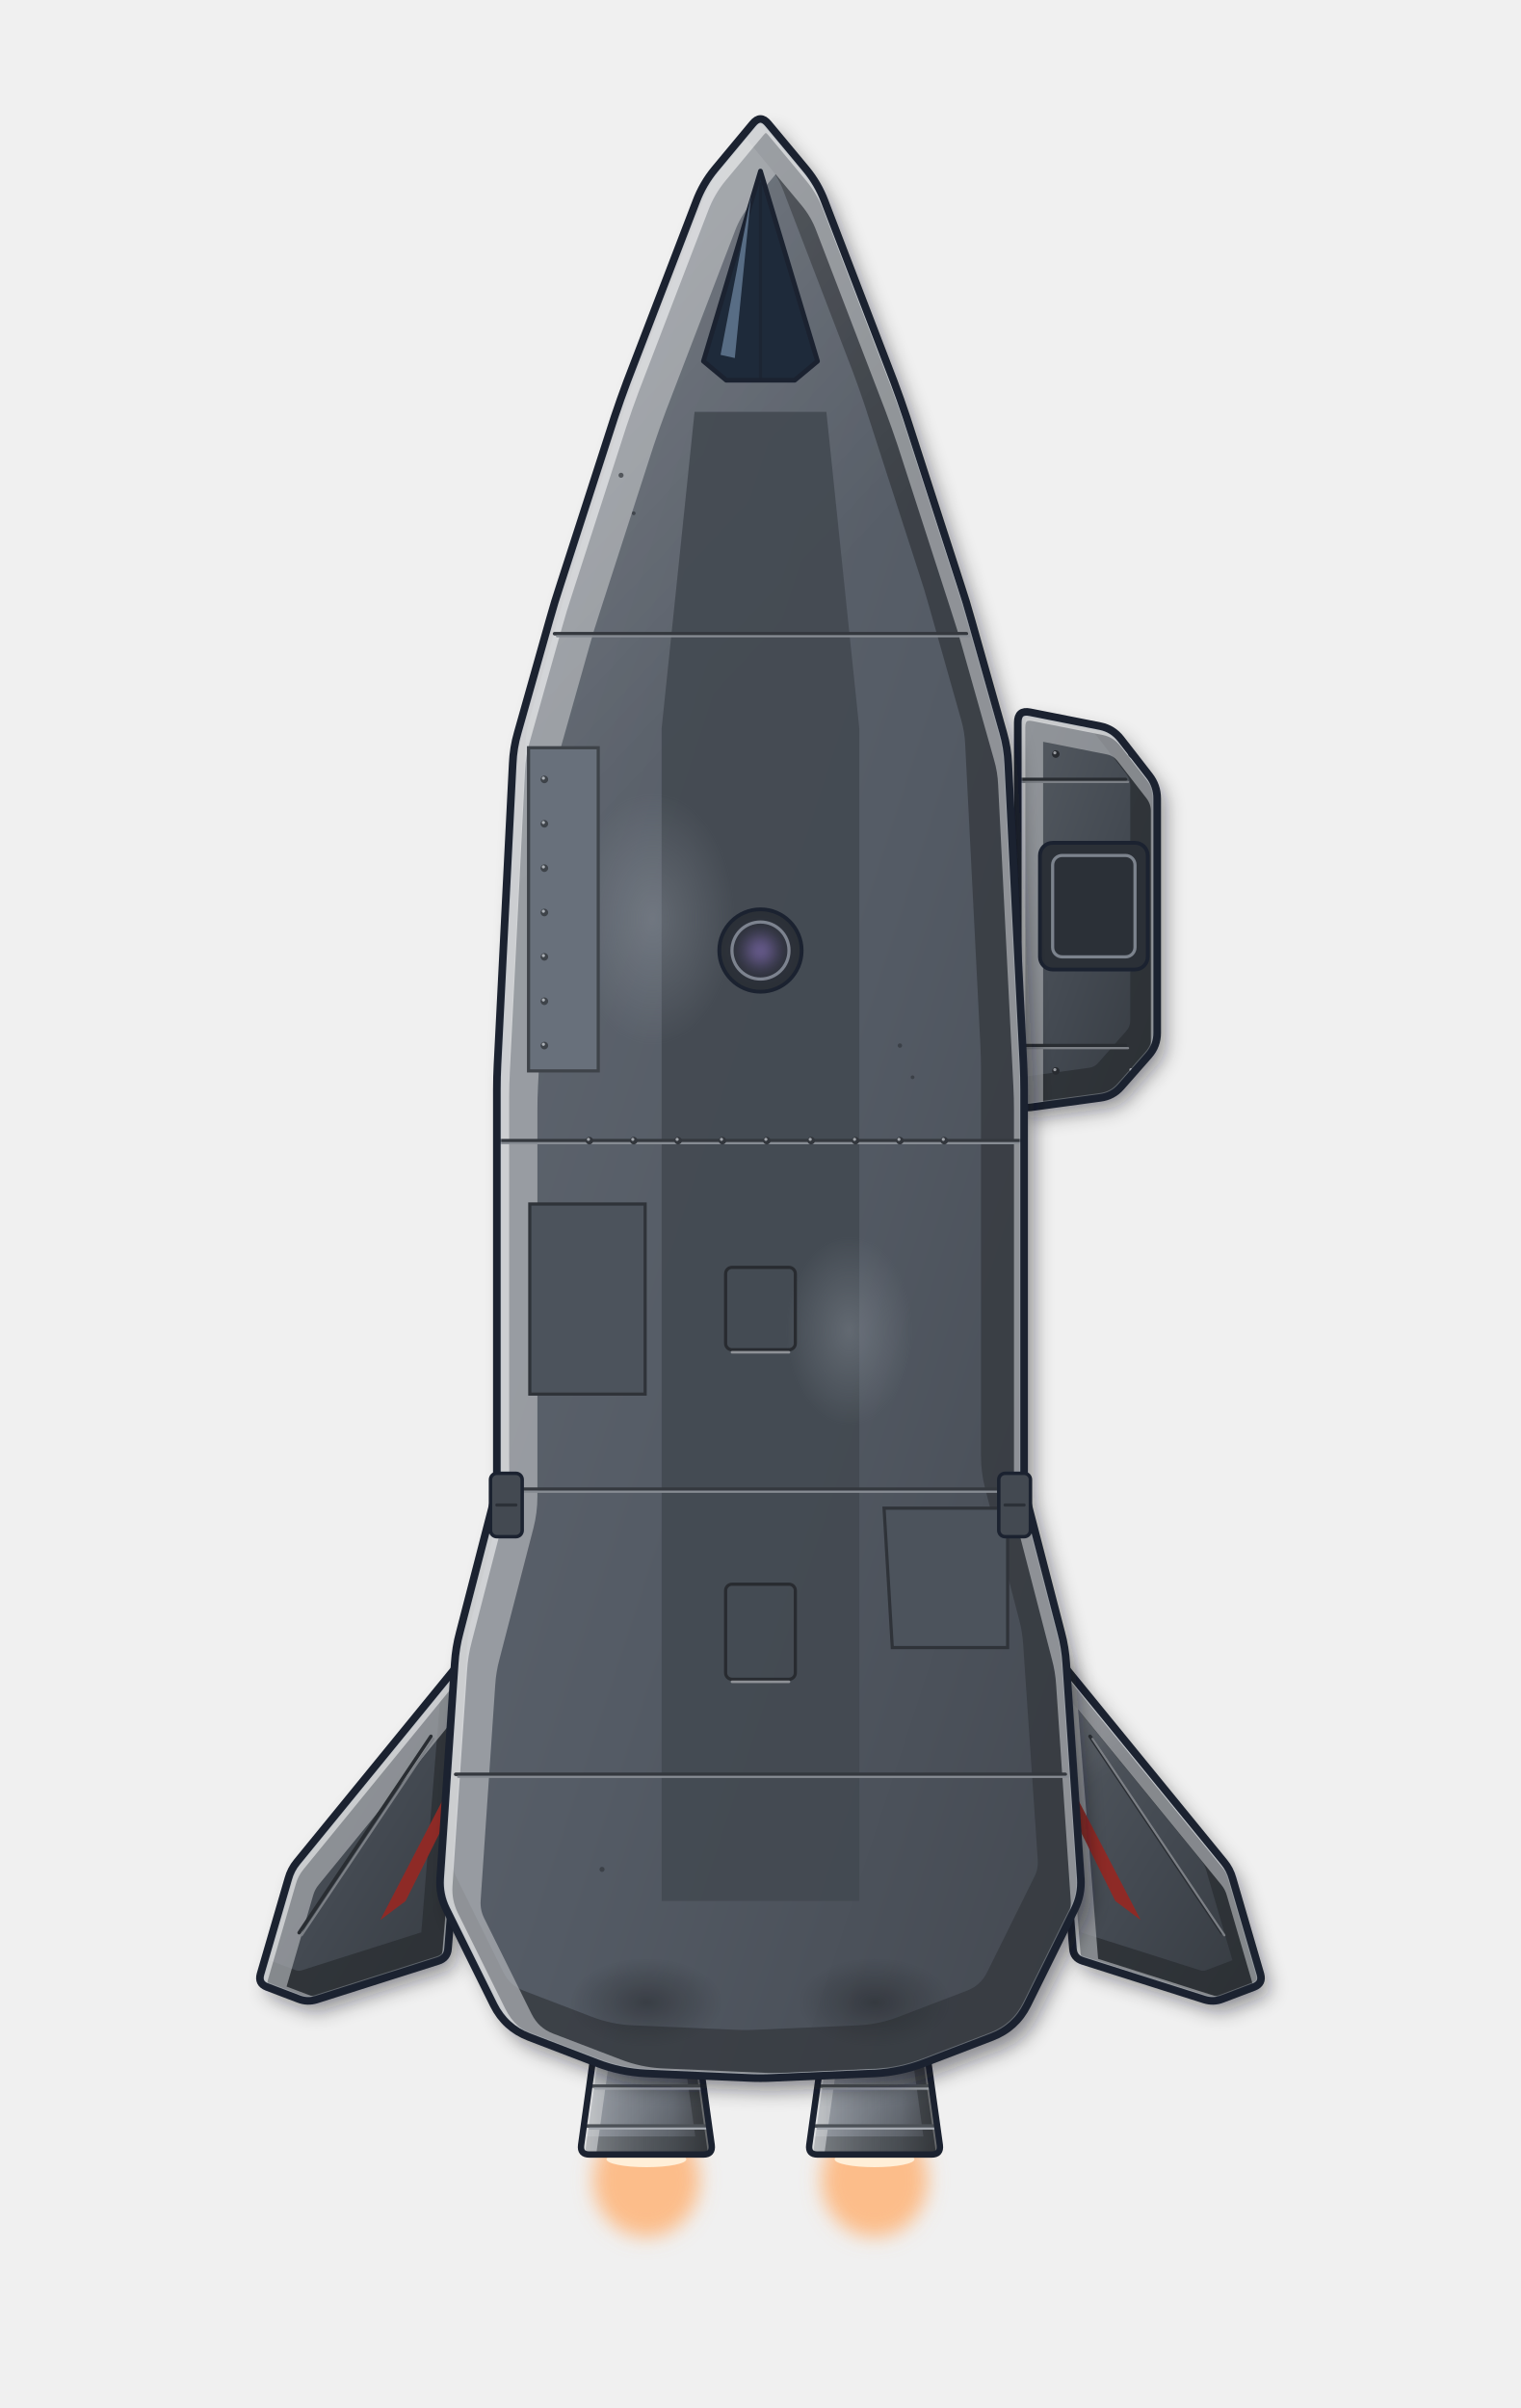
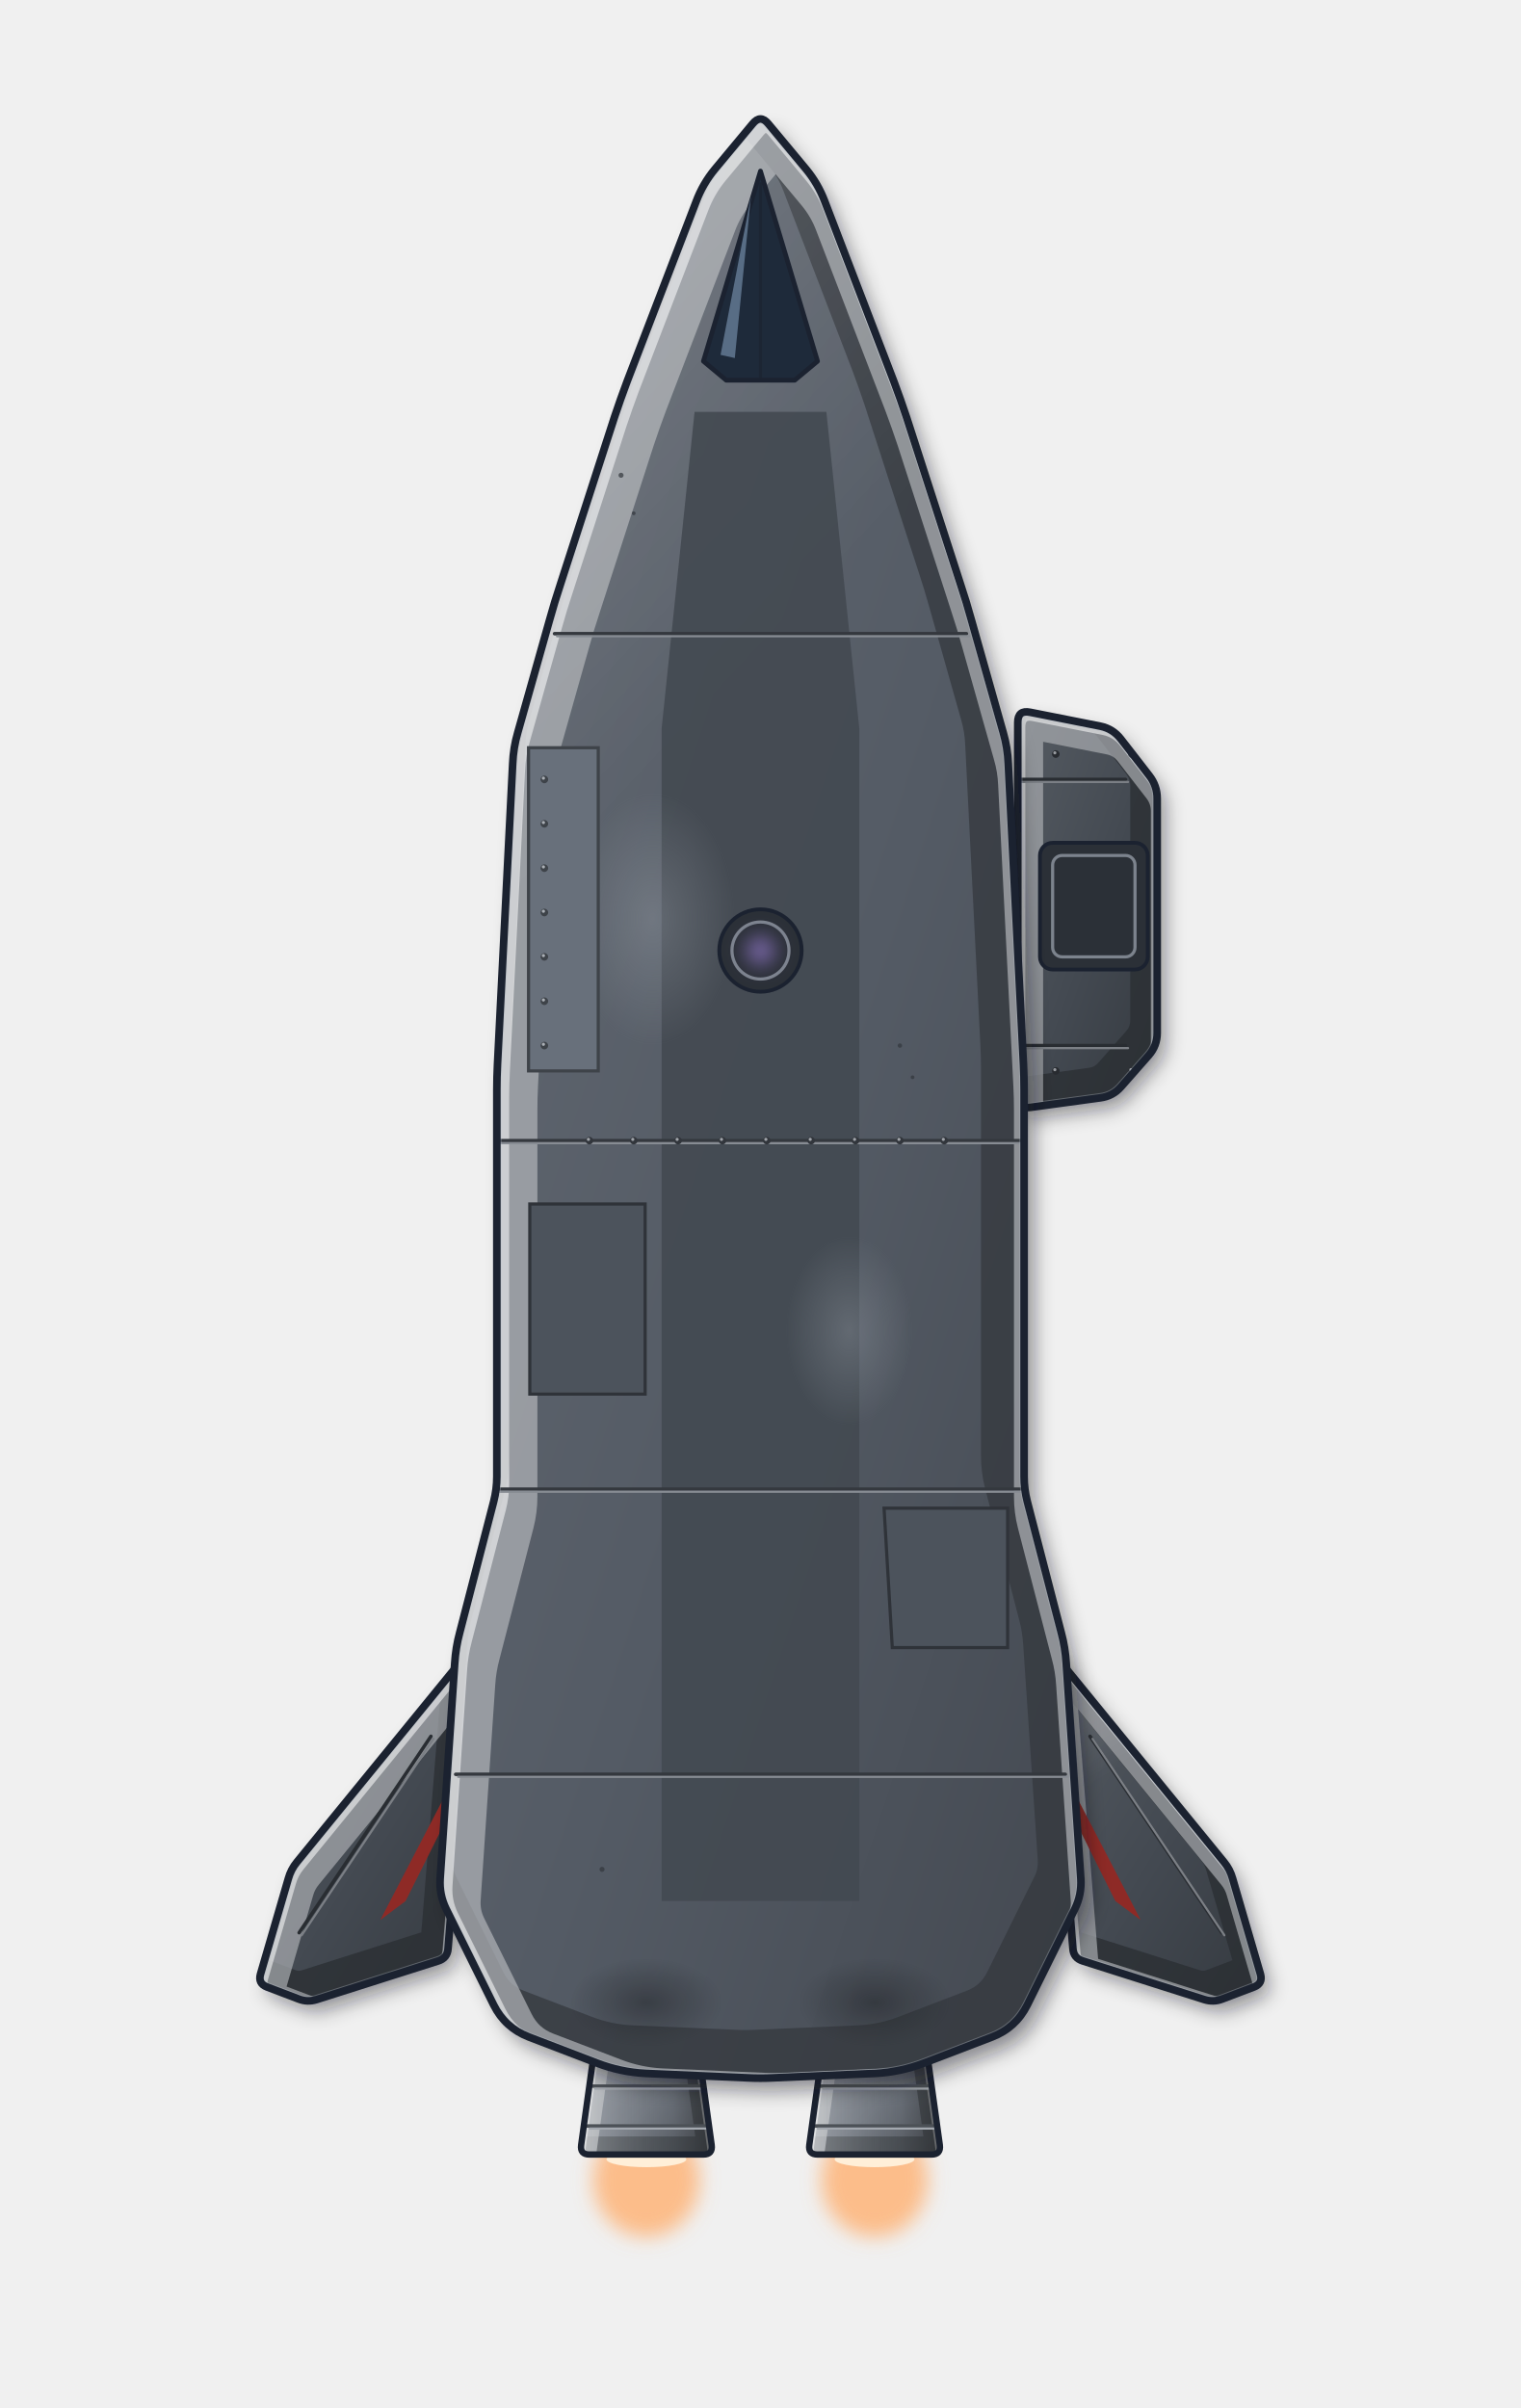
<svg xmlns="http://www.w3.org/2000/svg" viewBox="0 0 480 760" width="480" height="760">
  <defs>
    <filter id="soft" x="-20%" y="-20%" width="140%" height="140%">
      <feGaussianBlur stdDeviation="3" />
    </filter>
    <filter id="glow" x="-100%" y="-100%" width="300%" height="300%">
      <feGaussianBlur stdDeviation="3" />
    </filter>
    <linearGradient id="gloss" x1="0" y1="0" x2="0.35" y2="1">
      <stop offset="0" stop-color="#fff" stop-opacity=".18" />
      <stop offset=".4" stop-color="#fff" stop-opacity="0" />
    </linearGradient>
    <radialGradient id="scorch">
      <stop offset="0" stop-color="#16181b" stop-opacity=".9" />
      <stop offset=".6" stop-color="#23262a" stop-opacity=".45" />
      <stop offset="1" stop-color="#23262a" stop-opacity="0" />
    </radialGradient>
    <radialGradient id="faded">
      <stop offset="0" stop-color="#9aa1aa" stop-opacity=".35" />
      <stop offset="1" stop-color="#9aa1aa" stop-opacity="0" />
    </radialGradient>
    <clipPath id="fin-port-clip">
      <path d="M148.8,523.0 Q149.0,520.0 147.1,522.3 L93.7,587.7 Q91.8,590.0 91.0,592.9 L82.2,623.1 Q81.4,626.0 84.2,627.1 L94.2,630.9 Q97.0,632.0 99.9,631.1 L138.3,618.9 Q141.2,618.0 141.4,615.0 Z" />
    </clipPath>
    <linearGradient id="fin-port-body" x1="0" y1="0" x2="1" y2="1">
      <stop offset="0" stop-color="#555b62" />
      <stop offset=".55" stop-color="#434951" />
      <stop offset="1" stop-color="#353a40" />
    </linearGradient>
    <clipPath id="fin-starboard-clip">
      <path d="M338.6,615.0 Q338.8,618.0 341.7,618.9 L380.1,631.1 Q383.0,632.0 385.8,630.9 L395.8,627.1 Q398.6,626.0 397.8,623.1 L389.0,592.9 Q388.2,590.0 386.3,587.7 L332.9,522.3 Q331.0,520.0 331.2,523.0 Z" />
    </clipPath>
    <linearGradient id="fin-starboard-body" x1="0" y1="0" x2="1" y2="1">
      <stop offset="0" stop-color="#555b62" />
      <stop offset=".55" stop-color="#434951" />
      <stop offset="1" stop-color="#353a40" />
    </linearGradient>
    <clipPath id="weapon-pod-starboard-clip">
      <path d="M321.2,346.0 Q321.2,350.0 325.2,349.5 L347.2,346.5 Q351.2,346.0 353.8,343.0 L362.6,333.0 Q365.2,330.0 365.2,326.0 L365.2,252.0 Q365.2,248.0 362.7,244.8 L353.7,233.2 Q351.2,230.0 347.3,229.2 L325.1,224.8 Q321.2,224.0 321.2,228.0 Z" />
    </clipPath>
    <linearGradient id="weapon-pod-starboard-body" x1="0" y1="0" x2="1" y2="1">
      <stop offset="0" stop-color="#555b62" />
      <stop offset=".55" stop-color="#434951" />
      <stop offset="1" stop-color="#353a40" />
    </linearGradient>
    <linearGradient id="bell-metal" x1="0" y1="0" x2="1" y2="0">
      <stop offset="0" stop-color="#ffffff" stop-opacity=".25" />
      <stop offset=".7" stop-color="#000000" stop-opacity=".15" />
      <stop offset="1" stop-color="#000000" stop-opacity=".4" />
    </linearGradient>
    <clipPath id="engine-port-clip">
      <path d="M187.7,646.0 Q188.0,644.0 190.0,644.0 L218.0,644.0 Q220.0,644.0 220.3,646.0 L224.6,677.0 Q225.0,680.0 222.0,680.0 L186.0,680.0 Q183.0,680.0 183.4,677.0 Z" />
    </clipPath>
    <linearGradient id="engine-port-body" x1="0" y1="0" x2="1" y2="1">
      <stop offset="0" stop-color="#898f98" />
      <stop offset=".55" stop-color="#7c838d" />
      <stop offset="1" stop-color="#636870" />
    </linearGradient>
    <clipPath id="engine-starboard-clip">
      <path d="M259.7,646.0 Q260.0,644.0 262.0,644.0 L290.0,644.0 Q292.0,644.0 292.3,646.0 L296.6,677.0 Q297.0,680.0 294.0,680.0 L258.0,680.0 Q255.0,680.0 255.4,677.0 Z" />
    </clipPath>
    <linearGradient id="engine-starboard-body" x1="0" y1="0" x2="1" y2="1">
      <stop offset="0" stop-color="#898f98" />
      <stop offset=".55" stop-color="#7c838d" />
      <stop offset="1" stop-color="#636870" />
    </linearGradient>
    <clipPath id="hull-clip">
      <path d="M242.5,39.1 Q240.0,36.0 237.5,39.1 L225.6,53.4 Q221.8,58.0 219.7,63.6 L197.9,120.4 Q195.8,126.0 193.9,131.7 L176.9,184.3 Q175.0,190.0 173.4,195.8 L163.4,231.2 Q162.0,236.0 161.8,241.0 L157.0,336.0 Q156.8,340.0 156.8,344.0 L156.8,466.0 Q156.8,470.0 155.8,473.9 L145.1,515.2 Q143.8,520.0 143.5,525.0 L138.9,593.0 Q138.6,598.0 140.8,602.5 L155.8,632.8 Q159.4,640.0 166.9,642.9 L188.3,651.1 Q195.8,654.0 203.8,654.4 L236.0,655.8 Q240.0,656.0 244.0,655.8 L276.2,654.4 Q284.2,654.0 291.7,651.1 L313.1,642.9 Q320.6,640.0 324.2,632.8 L339.2,602.5 Q341.4,598.0 341.1,593.0 L336.5,525.0 Q336.2,520.0 334.9,515.2 L324.2,473.9 Q323.2,470.0 323.2,466.0 L323.2,344.0 Q323.2,340.0 323.0,336.0 L318.2,241.0 Q318.0,236.0 316.6,231.2 L306.6,195.8 Q305.0,190.0 303.1,184.3 L286.1,131.7 Q284.2,126.0 282.1,120.4 L260.3,63.6 Q258.2,58.0 254.4,53.4 Z" />
    </clipPath>
    <linearGradient id="hull-body" x1="0" y1="0" x2="1" y2="1">
      <stop offset="0" stop-color="#656b74" />
      <stop offset=".55" stop-color="#545b65" />
      <stop offset="1" stop-color="#434850" />
    </linearGradient>
  </defs>
  <g id="hull-art">
    <g id="fin-port">
      <path class="cast-shadow" d="M148.8,523.0 Q149.0,520.0 147.1,522.3 L93.7,587.7 Q91.8,590.0 91.0,592.9 L82.2,623.1 Q81.4,626.0 84.2,627.1 L94.2,630.9 Q97.0,632.0 99.9,631.1 L138.3,618.9 Q141.2,618.0 141.4,615.0 Z" transform="translate(2.4,3.2)" fill="#0b0f18" opacity=".45" filter="url(#soft)" />
      <path class="fill" d="M148.8,523.0 Q149.0,520.0 147.1,522.3 L93.7,587.7 Q91.8,590.0 91.0,592.9 L82.2,623.1 Q81.4,626.0 84.2,627.1 L94.2,630.9 Q97.0,632.0 99.9,631.1 L138.3,618.9 Q141.2,618.0 141.4,615.0 Z" fill="#434951" />
      <g class="shade" clip-path="url(#fin-port-clip)">
        <path d="M148.8,523.0 Q149.0,520.0 147.1,522.3 L93.7,587.7 Q91.8,590.0 91.0,592.9 L82.2,623.1 Q81.4,626.0 84.2,627.1 L94.2,630.9 Q97.0,632.0 99.9,631.1 L138.3,618.9 Q141.2,618.0 141.4,615.0 Z" fill="url(#fin-port-body)" />
        <path d="M148.8,523.0 Q149.0,520.0 147.1,522.3 L93.7,587.7 Q91.8,590.0 91.0,592.9 L82.2,623.1 Q81.4,626.0 84.2,627.1 L94.2,630.9 Q97.0,632.0 99.9,631.1 L138.3,618.9 Q141.2,618.0 141.4,615.0 Z" transform="translate(-3.0,-4.0)" fill="none" stroke="#292d32" stroke-width="11.0" opacity=".75" />
      </g>
      <g class="highlight" clip-path="url(#fin-port-clip)">
        <path d="M148.8,523.0 Q149.0,520.0 147.1,522.3 L93.7,587.7 Q91.8,590.0 91.0,592.9 L82.2,623.1 Q81.4,626.0 84.2,627.1 L94.2,630.9 Q97.0,632.0 99.9,631.1 L138.3,618.9 Q141.2,618.0 141.4,615.0 Z" transform="translate(3.0,4.0)" fill="none" stroke="#aaadb0" stroke-width="10.0" opacity=".7" />
        <path d="M148.8,523.0 Q149.0,520.0 147.1,522.3 L93.7,587.7 Q91.8,590.0 91.0,592.9 L82.2,623.1 Q81.4,626.0 84.2,627.1 L94.2,630.9 Q97.0,632.0 99.9,631.1 L138.3,618.9 Q141.2,618.0 141.4,615.0 Z" transform="translate(1.0,1.4)" fill="none" stroke="#ffffff" stroke-width="2.8" opacity=".55" />
        <path d="M148.8,523.0 Q149.0,520.0 147.1,522.3 L93.7,587.7 Q91.8,590.0 91.0,592.9 L82.2,623.1 Q81.4,626.0 84.2,627.1 L94.2,630.9 Q97.0,632.0 99.9,631.1 L138.3,618.9 Q141.2,618.0 141.4,615.0 Z" fill="url(#gloss)" />
      </g>
      <g class="details" clip-path="url(#fin-port-clip)">
        <polygon points="146.0,556.0 154.0,548.0 128.0,600.0 120.0,606.0" fill="#8e2a26" opacity="1.0" />
        <line x1="136.0" y1="548.0" x2="94.4" y2="610.0" stroke="#292d32" stroke-width="1.1" opacity="1.0" stroke-linecap="round" />
        <line x1="136.8" y1="548.8" x2="95.2" y2="610.8" stroke="#7b7f85" stroke-width="0.7" opacity="1.0" stroke-linecap="round" />
        <path d="M148.8,523.0 Q149.0,520.0 147.1,522.3 L93.7,587.7 Q91.8,590.0 91.0,592.9 L82.2,623.1 Q81.4,626.0 84.2,627.1 L94.2,630.9 Q97.0,632.0 99.9,631.1 L138.3,618.9 Q141.2,618.0 141.4,615.0 Z" fill="none" stroke="#b4bcc6" stroke-width="3" opacity=".35" />
        <path d="M148.8,523.0 Q149.0,520.0 147.1,522.3 L93.7,587.7 Q91.8,590.0 91.0,592.9 L82.2,623.1 Q81.4,626.0 84.2,627.1 L94.2,630.9 Q97.0,632.0 99.9,631.1 L138.3,618.9 Q141.2,618.0 141.4,615.0 Z" fill="none" stroke="#eef2f6" stroke-width=".9" opacity=".3" />
      </g>
      <path class="outline" d="M148.8,523.0 Q149.0,520.0 147.1,522.3 L93.7,587.7 Q91.8,590.0 91.0,592.9 L82.2,623.1 Q81.4,626.0 84.2,627.1 L94.2,630.9 Q97.0,632.0 99.9,631.1 L138.3,618.9 Q141.2,618.0 141.4,615.0 Z" fill="none" stroke="#1b2230" stroke-width="2.4" stroke-linejoin="round" />
    </g>
    <g id="fin-starboard">
      <path class="cast-shadow" d="M338.6,615.0 Q338.8,618.0 341.7,618.9 L380.1,631.1 Q383.0,632.0 385.8,630.9 L395.8,627.1 Q398.6,626.0 397.8,623.1 L389.0,592.9 Q388.2,590.0 386.3,587.7 L332.9,522.3 Q331.0,520.0 331.2,523.0 Z" transform="translate(2.4,3.2)" fill="#0b0f18" opacity=".45" filter="url(#soft)" />
      <path class="fill" d="M338.6,615.0 Q338.8,618.0 341.7,618.9 L380.1,631.1 Q383.0,632.0 385.8,630.9 L395.8,627.1 Q398.6,626.0 397.8,623.1 L389.0,592.9 Q388.2,590.0 386.3,587.7 L332.9,522.3 Q331.0,520.0 331.2,523.0 Z" fill="#434951" />
      <g class="shade" clip-path="url(#fin-starboard-clip)">
        <path d="M338.6,615.0 Q338.8,618.0 341.7,618.9 L380.1,631.1 Q383.0,632.0 385.8,630.9 L395.8,627.1 Q398.6,626.0 397.8,623.1 L389.0,592.9 Q388.2,590.0 386.3,587.7 L332.9,522.3 Q331.0,520.0 331.2,523.0 Z" fill="url(#fin-starboard-body)" />
        <path d="M338.6,615.0 Q338.8,618.0 341.7,618.9 L380.1,631.1 Q383.0,632.0 385.8,630.9 L395.8,627.1 Q398.6,626.0 397.8,623.1 L389.0,592.9 Q388.2,590.0 386.3,587.7 L332.9,522.3 Q331.0,520.0 331.2,523.0 Z" transform="translate(-3.0,-4.0)" fill="none" stroke="#292d32" stroke-width="11.0" opacity=".75" />
      </g>
      <g class="highlight" clip-path="url(#fin-starboard-clip)">
        <path d="M338.6,615.0 Q338.8,618.0 341.7,618.9 L380.1,631.1 Q383.0,632.0 385.8,630.9 L395.8,627.1 Q398.6,626.0 397.8,623.1 L389.0,592.9 Q388.2,590.0 386.3,587.7 L332.9,522.3 Q331.0,520.0 331.2,523.0 Z" transform="translate(3.0,4.0)" fill="none" stroke="#aaadb0" stroke-width="10.0" opacity=".7" />
        <path d="M338.6,615.0 Q338.8,618.0 341.7,618.9 L380.1,631.1 Q383.0,632.0 385.8,630.9 L395.8,627.1 Q398.6,626.0 397.8,623.1 L389.0,592.9 Q388.2,590.0 386.3,587.7 L332.9,522.3 Q331.0,520.0 331.2,523.0 Z" transform="translate(1.0,1.4)" fill="none" stroke="#ffffff" stroke-width="2.8" opacity=".55" />
        <path d="M338.6,615.0 Q338.8,618.0 341.7,618.9 L380.1,631.1 Q383.0,632.0 385.8,630.9 L395.8,627.1 Q398.6,626.0 397.8,623.1 L389.0,592.9 Q388.2,590.0 386.3,587.7 L332.9,522.3 Q331.0,520.0 331.2,523.0 Z" fill="url(#gloss)" />
      </g>
      <g class="details" clip-path="url(#fin-starboard-clip)">
        <polygon points="334.0,556.0 326.0,548.0 352.0,600.0 360.0,606.0" fill="#8e2a26" opacity="1.0" />
        <line x1="344.0" y1="548.0" x2="385.6" y2="610.0" stroke="#292d32" stroke-width="1.1" opacity="1.0" stroke-linecap="round" />
        <line x1="344.8" y1="548.8" x2="386.4" y2="610.8" stroke="#7b7f85" stroke-width="0.7" opacity="1.0" stroke-linecap="round" />
        <path d="M338.6,615.0 Q338.8,618.0 341.7,618.9 L380.1,631.1 Q383.0,632.0 385.8,630.9 L395.8,627.1 Q398.6,626.0 397.8,623.1 L389.0,592.9 Q388.2,590.0 386.3,587.7 L332.9,522.3 Q331.0,520.0 331.2,523.0 Z" fill="none" stroke="#b4bcc6" stroke-width="3" opacity=".35" />
        <path d="M338.6,615.0 Q338.8,618.0 341.7,618.9 L380.1,631.1 Q383.0,632.0 385.8,630.9 L395.8,627.1 Q398.6,626.0 397.8,623.1 L389.0,592.9 Q388.2,590.0 386.3,587.7 L332.9,522.3 Q331.0,520.0 331.2,523.0 Z" fill="none" stroke="#eef2f6" stroke-width=".9" opacity=".3" />
      </g>
      <path class="outline" d="M338.6,615.0 Q338.8,618.0 341.7,618.9 L380.1,631.1 Q383.0,632.0 385.8,630.9 L395.8,627.1 Q398.6,626.0 397.8,623.1 L389.0,592.9 Q388.2,590.0 386.3,587.7 L332.9,522.3 Q331.0,520.0 331.2,523.0 Z" fill="none" stroke="#1b2230" stroke-width="2.4" stroke-linejoin="round" />
    </g>
    <g id="weapon-pod-starboard">
      <path class="cast-shadow" d="M321.2,346.0 Q321.2,350.0 325.2,349.5 L347.2,346.5 Q351.2,346.0 353.8,343.0 L362.6,333.0 Q365.2,330.0 365.2,326.0 L365.2,252.0 Q365.2,248.0 362.7,244.8 L353.7,233.2 Q351.2,230.0 347.3,229.2 L325.1,224.8 Q321.2,224.0 321.2,228.0 Z" transform="translate(2.4,3.2)" fill="#0b0f18" opacity=".45" filter="url(#soft)" />
      <path class="fill" d="M321.2,346.0 Q321.2,350.0 325.2,349.5 L347.2,346.5 Q351.2,346.0 353.8,343.0 L362.6,333.0 Q365.2,330.0 365.2,326.0 L365.2,252.0 Q365.2,248.0 362.7,244.8 L353.7,233.2 Q351.2,230.0 347.3,229.2 L325.1,224.8 Q321.2,224.0 321.2,228.0 Z" fill="#434951" />
      <g class="shade" clip-path="url(#weapon-pod-starboard-clip)">
        <path d="M321.2,346.0 Q321.2,350.0 325.2,349.5 L347.2,346.5 Q351.2,346.0 353.8,343.0 L362.6,333.0 Q365.2,330.0 365.2,326.0 L365.2,252.0 Q365.2,248.0 362.7,244.8 L353.7,233.2 Q351.2,230.0 347.3,229.2 L325.1,224.8 Q321.2,224.0 321.2,228.0 Z" fill="url(#weapon-pod-starboard-body)" />
        <path d="M321.2,346.0 Q321.2,350.0 325.2,349.5 L347.2,346.5 Q351.2,346.0 353.8,343.0 L362.6,333.0 Q365.2,330.0 365.2,326.0 L365.2,252.0 Q365.2,248.0 362.7,244.8 L353.7,233.2 Q351.2,230.0 347.3,229.2 L325.1,224.8 Q321.2,224.0 321.2,228.0 Z" transform="translate(-3.0,-4.0)" fill="none" stroke="#292d32" stroke-width="11.0" opacity=".75" />
      </g>
      <g class="highlight" clip-path="url(#weapon-pod-starboard-clip)">
        <path d="M321.2,346.0 Q321.2,350.0 325.2,349.5 L347.2,346.5 Q351.2,346.0 353.8,343.0 L362.6,333.0 Q365.2,330.0 365.2,326.0 L365.2,252.0 Q365.2,248.0 362.7,244.8 L353.7,233.2 Q351.2,230.0 347.3,229.2 L325.1,224.8 Q321.2,224.0 321.2,228.0 Z" transform="translate(3.0,4.0)" fill="none" stroke="#aaadb0" stroke-width="10.0" opacity=".7" />
        <path d="M321.2,346.0 Q321.2,350.0 325.2,349.5 L347.2,346.5 Q351.2,346.0 353.8,343.0 L362.6,333.0 Q365.2,330.0 365.2,326.0 L365.2,252.0 Q365.2,248.0 362.7,244.8 L353.7,233.2 Q351.2,230.0 347.3,229.2 L325.1,224.8 Q321.2,224.0 321.2,228.0 Z" transform="translate(1.0,1.4)" fill="none" stroke="#ffffff" stroke-width="2.8" opacity=".55" />
      </g>
      <g class="details" clip-path="url(#weapon-pod-starboard-clip)">
        <rect x="328.2" y="266" width="34" height="40" rx="4" fill="#2b3037" stroke="#1b2230" stroke-width="1.2" />
        <rect x="332.2" y="270" width="26" height="32" rx="3" fill="none" stroke="#7c838d" stroke-width="1" />
        <line x1="319.2" y1="246.0" x2="355.2" y2="246.0" stroke="#292d32" stroke-width="1.1" opacity="1.0" stroke-linecap="round" />
        <line x1="320.0" y1="246.8" x2="356.0" y2="246.8" stroke="#7b7f85" stroke-width="0.7" opacity="1.0" stroke-linecap="round" />
        <line x1="319.2" y1="330.0" x2="355.2" y2="330.0" stroke="#292d32" stroke-width="1.1" opacity="1.0" stroke-linecap="round" />
        <line x1="320.0" y1="330.8" x2="356.0" y2="330.8" stroke="#7b7f85" stroke-width="0.7" opacity="1.0" stroke-linecap="round" />
        <circle cx="333.2" cy="238.0" r="1.2" fill="#282b30" />
        <circle cx="332.9" cy="237.6" r=".5" fill="#979a9f" />
        <circle cx="357.2" cy="238.0" r="1.2" fill="#282b30" />
        <circle cx="356.9" cy="237.6" r=".5" fill="#979a9f" />
        <circle cx="333.2" cy="338.0" r="1.2" fill="#282b30" />
        <circle cx="332.9" cy="337.6" r=".5" fill="#979a9f" />
        <circle cx="357.2" cy="338.0" r="1.2" fill="#282b30" />
        <circle cx="356.9" cy="337.6" r=".5" fill="#979a9f" />
        <path d="M321.2,346.0 Q321.2,350.0 325.2,349.5 L347.2,346.5 Q351.2,346.0 353.8,343.0 L362.6,333.0 Q365.2,330.0 365.2,326.0 L365.2,252.0 Q365.2,248.0 362.7,244.8 L353.7,233.2 Q351.2,230.0 347.3,229.2 L325.1,224.8 Q321.2,224.0 321.2,228.0 Z" fill="none" stroke="#b4bcc6" stroke-width="3" opacity=".35" />
        <path d="M321.2,346.0 Q321.2,350.0 325.2,349.5 L347.2,346.5 Q351.2,346.0 353.8,343.0 L362.6,333.0 Q365.2,330.0 365.2,326.0 L365.2,252.0 Q365.2,248.0 362.7,244.8 L353.7,233.2 Q351.2,230.0 347.3,229.2 L325.1,224.8 Q321.2,224.0 321.2,228.0 Z" fill="none" stroke="#eef2f6" stroke-width=".9" opacity=".3" />
      </g>
      <path class="outline" d="M321.2,346.0 Q321.2,350.0 325.2,349.5 L347.2,346.5 Q351.2,346.0 353.8,343.0 L362.6,333.0 Q365.2,330.0 365.2,326.0 L365.2,252.0 Q365.2,248.0 362.7,244.8 L353.7,233.2 Q351.2,230.0 347.3,229.2 L325.1,224.8 Q321.2,224.0 321.2,228.0 Z" fill="none" stroke="#1b2230" stroke-width="2.4" stroke-linejoin="round" />
    </g>
    <g id="engine-port-glow">
      <ellipse cx="204" cy="688" rx="16.8" ry="18.0" fill="#ffb070" opacity=".8" filter="url(#glow)" />
      <ellipse cx="204" cy="681.5" rx="12.6" ry="2.5" fill="#fff4e0" opacity=".9" />
    </g>
    <g id="engine-port">
      <path class="fill" d="M187.7,646.0 Q188.0,644.0 190.0,644.0 L218.0,644.0 Q220.0,644.0 220.3,646.0 L224.6,677.0 Q225.0,680.0 222.0,680.0 L186.0,680.0 Q183.0,680.0 183.4,677.0 Z" fill="#7c838d" />
      <g class="shade" clip-path="url(#engine-port-clip)">
        <path d="M187.7,646.0 Q188.0,644.0 190.0,644.0 L218.0,644.0 Q220.0,644.0 220.3,646.0 L224.6,677.0 Q225.0,680.0 222.0,680.0 L186.0,680.0 Q183.0,680.0 183.4,677.0 Z" fill="url(#engine-port-body)" />
        <path d="M187.7,646.0 Q188.0,644.0 190.0,644.0 L218.0,644.0 Q220.0,644.0 220.3,646.0 L224.6,677.0 Q225.0,680.0 222.0,680.0 L186.0,680.0 Q183.0,680.0 183.4,677.0 Z" transform="translate(-1.8,-2.4)" fill="none" stroke="#4c5157" stroke-width="6.6" opacity=".75" />
      </g>
      <g class="highlight" clip-path="url(#engine-port-clip)">
        <path d="M187.7,646.0 Q188.0,644.0 190.0,644.0 L218.0,644.0 Q220.0,644.0 220.3,646.0 L224.6,677.0 Q225.0,680.0 222.0,680.0 L186.0,680.0 Q183.0,680.0 183.4,677.0 Z" transform="translate(1.8,2.4)" fill="none" stroke="#c4c7cb" stroke-width="6.0" opacity=".7" />
        <path d="M187.7,646.0 Q188.0,644.0 190.0,644.0 L218.0,644.0 Q220.0,644.0 220.3,646.0 L224.6,677.0 Q225.0,680.0 222.0,680.0 L186.0,680.0 Q183.0,680.0 183.4,677.0 Z" transform="translate(0.6,0.8)" fill="none" stroke="#ffffff" stroke-width="1.7" opacity=".55" />
      </g>
      <g class="details" clip-path="url(#engine-port-clip)">
        <path d="M187.7,646.0 Q188.0,644.0 190.0,644.0 L218.0,644.0 Q220.0,644.0 220.3,646.0 L224.6,677.0 Q225.0,680.0 222.0,680.0 L186.0,680.0 Q183.0,680.0 183.4,677.0 Z" fill="url(#bell-metal)" />
        <line x1="187.0" y1="658.4" x2="221.0" y2="658.4" stroke="#4c5157" stroke-width="1.1" opacity="1.0" stroke-linecap="round" />
        <line x1="187.8" y1="659.2" x2="221.8" y2="659.2" stroke="#a3a8af" stroke-width="0.7" opacity="1.0" stroke-linecap="round" />
        <line x1="185.2" y1="671.0" x2="222.8" y2="671.0" stroke="#4c5157" stroke-width="1.1" opacity="1.0" stroke-linecap="round" />
        <line x1="186.1" y1="671.8" x2="223.6" y2="671.8" stroke="#a3a8af" stroke-width="0.7" opacity="1.0" stroke-linecap="round" />
      </g>
      <path class="outline" d="M187.7,646.0 Q188.0,644.0 190.0,644.0 L218.0,644.0 Q220.0,644.0 220.3,646.0 L224.6,677.0 Q225.0,680.0 222.0,680.0 L186.0,680.0 Q183.0,680.0 183.4,677.0 Z" fill="none" stroke="#1b2230" stroke-width="2" stroke-linejoin="round" />
    </g>
    <g id="engine-starboard-glow">
      <ellipse cx="276" cy="688" rx="16.8" ry="18.0" fill="#ffb070" opacity=".8" filter="url(#glow)" />
      <ellipse cx="276" cy="681.5" rx="12.6" ry="2.5" fill="#fff4e0" opacity=".9" />
    </g>
    <g id="engine-starboard">
      <path class="fill" d="M259.7,646.0 Q260.0,644.0 262.0,644.0 L290.0,644.0 Q292.0,644.0 292.3,646.0 L296.6,677.0 Q297.0,680.0 294.0,680.0 L258.0,680.0 Q255.0,680.0 255.4,677.0 Z" fill="#7c838d" />
      <g class="shade" clip-path="url(#engine-starboard-clip)">
        <path d="M259.7,646.0 Q260.0,644.0 262.0,644.0 L290.0,644.0 Q292.0,644.0 292.3,646.0 L296.6,677.0 Q297.0,680.0 294.0,680.0 L258.0,680.0 Q255.0,680.0 255.4,677.0 Z" fill="url(#engine-starboard-body)" />
        <path d="M259.7,646.0 Q260.0,644.0 262.0,644.0 L290.0,644.0 Q292.0,644.0 292.3,646.0 L296.6,677.0 Q297.0,680.0 294.0,680.0 L258.0,680.0 Q255.0,680.0 255.4,677.0 Z" transform="translate(-1.8,-2.4)" fill="none" stroke="#4c5157" stroke-width="6.6" opacity=".75" />
      </g>
      <g class="highlight" clip-path="url(#engine-starboard-clip)">
        <path d="M259.7,646.0 Q260.0,644.0 262.0,644.0 L290.0,644.0 Q292.0,644.0 292.3,646.0 L296.6,677.0 Q297.0,680.0 294.0,680.0 L258.0,680.0 Q255.0,680.0 255.4,677.0 Z" transform="translate(1.8,2.4)" fill="none" stroke="#c4c7cb" stroke-width="6.0" opacity=".7" />
        <path d="M259.7,646.0 Q260.0,644.0 262.0,644.0 L290.0,644.0 Q292.0,644.0 292.3,646.0 L296.6,677.0 Q297.0,680.0 294.0,680.0 L258.0,680.0 Q255.0,680.0 255.4,677.0 Z" transform="translate(0.6,0.8)" fill="none" stroke="#ffffff" stroke-width="1.7" opacity=".55" />
      </g>
      <g class="details" clip-path="url(#engine-starboard-clip)">
        <path d="M259.7,646.0 Q260.0,644.0 262.0,644.0 L290.0,644.0 Q292.0,644.0 292.3,646.0 L296.6,677.0 Q297.0,680.0 294.0,680.0 L258.0,680.0 Q255.0,680.0 255.4,677.0 Z" fill="url(#bell-metal)" />
        <line x1="259.0" y1="658.4" x2="293.0" y2="658.4" stroke="#4c5157" stroke-width="1.1" opacity="1.0" stroke-linecap="round" />
        <line x1="259.8" y1="659.2" x2="293.8" y2="659.2" stroke="#a3a8af" stroke-width="0.7" opacity="1.0" stroke-linecap="round" />
        <line x1="257.2" y1="671.0" x2="294.8" y2="671.0" stroke="#4c5157" stroke-width="1.1" opacity="1.0" stroke-linecap="round" />
        <line x1="258.1" y1="671.8" x2="295.6" y2="671.8" stroke="#a3a8af" stroke-width="0.7" opacity="1.0" stroke-linecap="round" />
      </g>
      <path class="outline" d="M259.7,646.0 Q260.0,644.0 262.0,644.0 L290.0,644.0 Q292.0,644.0 292.3,646.0 L296.6,677.0 Q297.0,680.0 294.0,680.0 L258.0,680.0 Q255.0,680.0 255.4,677.0 Z" fill="none" stroke="#1b2230" stroke-width="2" stroke-linejoin="round" />
    </g>
    <g id="hull">
      <path class="cast-shadow" d="M242.5,39.1 Q240.0,36.0 237.5,39.1 L225.6,53.4 Q221.8,58.0 219.7,63.6 L197.9,120.4 Q195.8,126.0 193.9,131.7 L176.9,184.3 Q175.0,190.0 173.4,195.8 L163.4,231.2 Q162.0,236.0 161.8,241.0 L157.0,336.0 Q156.8,340.0 156.8,344.0 L156.8,466.0 Q156.8,470.0 155.8,473.9 L145.1,515.2 Q143.8,520.0 143.5,525.0 L138.9,593.0 Q138.6,598.0 140.8,602.5 L155.8,632.8 Q159.4,640.0 166.9,642.9 L188.3,651.1 Q195.8,654.0 203.8,654.4 L236.0,655.8 Q240.0,656.0 244.0,655.8 L276.2,654.4 Q284.2,654.0 291.7,651.1 L313.1,642.9 Q320.6,640.0 324.2,632.8 L339.2,602.5 Q341.4,598.0 341.1,593.0 L336.5,525.0 Q336.2,520.0 334.9,515.2 L324.2,473.9 Q323.2,470.0 323.2,466.0 L323.2,344.0 Q323.2,340.0 323.0,336.0 L318.2,241.0 Q318.0,236.0 316.6,231.2 L306.6,195.8 Q305.0,190.0 303.1,184.3 L286.1,131.7 Q284.2,126.0 282.1,120.4 L260.3,63.6 Q258.2,58.0 254.4,53.4 Z" transform="translate(3.0,4.0)" fill="#0b0f18" opacity=".45" filter="url(#soft)" />
      <path class="fill" d="M242.5,39.1 Q240.0,36.0 237.5,39.1 L225.6,53.4 Q221.8,58.0 219.7,63.6 L197.9,120.4 Q195.8,126.0 193.9,131.7 L176.9,184.3 Q175.0,190.0 173.4,195.8 L163.4,231.2 Q162.0,236.0 161.8,241.0 L157.0,336.0 Q156.8,340.0 156.8,344.0 L156.8,466.0 Q156.8,470.0 155.8,473.9 L145.1,515.2 Q143.8,520.0 143.5,525.0 L138.9,593.0 Q138.6,598.0 140.8,602.5 L155.8,632.8 Q159.4,640.0 166.9,642.9 L188.3,651.1 Q195.8,654.0 203.8,654.4 L236.0,655.8 Q240.0,656.0 244.0,655.8 L276.2,654.4 Q284.2,654.0 291.7,651.1 L313.1,642.9 Q320.6,640.0 324.2,632.8 L339.2,602.5 Q341.4,598.0 341.1,593.0 L336.5,525.0 Q336.2,520.0 334.9,515.2 L324.2,473.9 Q323.2,470.0 323.2,466.0 L323.2,344.0 Q323.2,340.0 323.0,336.0 L318.2,241.0 Q318.0,236.0 316.6,231.2 L306.6,195.8 Q305.0,190.0 303.1,184.3 L286.1,131.7 Q284.2,126.0 282.1,120.4 L260.3,63.6 Q258.2,58.0 254.4,53.4 Z" fill="#545b65" />
      <g class="shade" clip-path="url(#hull-clip)">
        <path d="M242.5,39.1 Q240.0,36.0 237.5,39.1 L225.6,53.4 Q221.8,58.0 219.7,63.6 L197.9,120.4 Q195.8,126.0 193.9,131.7 L176.9,184.3 Q175.0,190.0 173.4,195.8 L163.4,231.2 Q162.0,236.0 161.8,241.0 L157.0,336.0 Q156.8,340.0 156.8,344.0 L156.8,466.0 Q156.8,470.0 155.8,473.9 L145.1,515.2 Q143.8,520.0 143.5,525.0 L138.9,593.0 Q138.6,598.0 140.8,602.5 L155.8,632.8 Q159.4,640.0 166.9,642.9 L188.3,651.1 Q195.8,654.0 203.8,654.4 L236.0,655.8 Q240.0,656.0 244.0,655.8 L276.2,654.4 Q284.2,654.0 291.7,651.1 L313.1,642.9 Q320.6,640.0 324.2,632.8 L339.2,602.5 Q341.4,598.0 341.1,593.0 L336.5,525.0 Q336.2,520.0 334.9,515.2 L324.2,473.9 Q323.2,470.0 323.2,466.0 L323.2,344.0 Q323.2,340.0 323.0,336.0 L318.2,241.0 Q318.0,236.0 316.6,231.2 L306.6,195.8 Q305.0,190.0 303.1,184.3 L286.1,131.7 Q284.2,126.0 282.1,120.4 L260.3,63.6 Q258.2,58.0 254.4,53.4 Z" fill="url(#hull-body)" />
        <path d="M242.5,39.1 Q240.0,36.0 237.5,39.1 L225.6,53.4 Q221.8,58.0 219.7,63.6 L197.9,120.4 Q195.8,126.0 193.9,131.7 L176.9,184.3 Q175.0,190.0 173.4,195.8 L163.4,231.2 Q162.0,236.0 161.8,241.0 L157.0,336.0 Q156.8,340.0 156.8,344.0 L156.8,466.0 Q156.8,470.0 155.8,473.9 L145.1,515.2 Q143.8,520.0 143.5,525.0 L138.9,593.0 Q138.6,598.0 140.8,602.5 L155.8,632.8 Q159.4,640.0 166.9,642.9 L188.3,651.1 Q195.8,654.0 203.8,654.4 L236.0,655.8 Q240.0,656.0 244.0,655.8 L276.2,654.4 Q284.2,654.0 291.7,651.1 L313.1,642.9 Q320.6,640.0 324.2,632.8 L339.2,602.5 Q341.4,598.0 341.1,593.0 L336.5,525.0 Q336.2,520.0 334.9,515.2 L324.2,473.9 Q323.2,470.0 323.2,466.0 L323.2,344.0 Q323.2,340.0 323.0,336.0 L318.2,241.0 Q318.0,236.0 316.6,231.2 L306.6,195.8 Q305.0,190.0 303.1,184.3 L286.1,131.7 Q284.2,126.0 282.1,120.4 L260.3,63.6 Q258.2,58.0 254.4,53.4 Z" transform="translate(-4.8,-6.4)" fill="none" stroke="#34383e" stroke-width="17.6" opacity=".75" />
      </g>
      <g class="highlight" clip-path="url(#hull-clip)">
        <path d="M242.5,39.1 Q240.0,36.0 237.5,39.1 L225.6,53.4 Q221.8,58.0 219.7,63.6 L197.9,120.4 Q195.8,126.0 193.9,131.7 L176.9,184.3 Q175.0,190.0 173.4,195.8 L163.4,231.2 Q162.0,236.0 161.8,241.0 L157.0,336.0 Q156.8,340.0 156.8,344.0 L156.8,466.0 Q156.8,470.0 155.8,473.9 L145.1,515.2 Q143.8,520.0 143.5,525.0 L138.9,593.0 Q138.6,598.0 140.8,602.5 L155.8,632.8 Q159.4,640.0 166.9,642.9 L188.3,651.1 Q195.8,654.0 203.8,654.4 L236.0,655.8 Q240.0,656.0 244.0,655.8 L276.2,654.4 Q284.2,654.0 291.7,651.1 L313.1,642.9 Q320.6,640.0 324.2,632.8 L339.2,602.5 Q341.4,598.0 341.1,593.0 L336.5,525.0 Q336.2,520.0 334.9,515.2 L324.2,473.9 Q323.2,470.0 323.2,466.0 L323.2,344.0 Q323.2,340.0 323.0,336.0 L318.2,241.0 Q318.0,236.0 316.6,231.2 L306.6,195.8 Q305.0,190.0 303.1,184.3 L286.1,131.7 Q284.2,126.0 282.1,120.4 L260.3,63.6 Q258.2,58.0 254.4,53.4 Z" transform="translate(4.8,6.4)" fill="none" stroke="#b2b5b9" stroke-width="16.0" opacity=".7" />
        <path d="M242.5,39.1 Q240.0,36.0 237.5,39.1 L225.6,53.4 Q221.8,58.0 219.7,63.6 L197.9,120.4 Q195.8,126.0 193.9,131.7 L176.9,184.3 Q175.0,190.0 173.4,195.8 L163.4,231.2 Q162.0,236.0 161.8,241.0 L157.0,336.0 Q156.8,340.0 156.8,344.0 L156.8,466.0 Q156.8,470.0 155.8,473.9 L145.1,515.2 Q143.8,520.0 143.5,525.0 L138.9,593.0 Q138.6,598.0 140.8,602.5 L155.8,632.8 Q159.4,640.0 166.9,642.9 L188.3,651.1 Q195.8,654.0 203.8,654.4 L236.0,655.8 Q240.0,656.0 244.0,655.8 L276.2,654.4 Q284.2,654.0 291.7,651.1 L313.1,642.9 Q320.6,640.0 324.2,632.8 L339.2,602.5 Q341.4,598.0 341.1,593.0 L336.5,525.0 Q336.2,520.0 334.9,515.2 L324.2,473.9 Q323.2,470.0 323.2,466.0 L323.2,344.0 Q323.2,340.0 323.0,336.0 L318.2,241.0 Q318.0,236.0 316.6,231.2 L306.6,195.8 Q305.0,190.0 303.1,184.3 L286.1,131.7 Q284.2,126.0 282.1,120.4 L260.3,63.6 Q258.2,58.0 254.4,53.4 Z" transform="translate(1.7,2.2)" fill="none" stroke="#ffffff" stroke-width="4.4" opacity=".55" />
        <path d="M242.5,39.1 Q240.0,36.0 237.5,39.1 L225.6,53.4 Q221.8,58.0 219.7,63.6 L197.9,120.4 Q195.8,126.0 193.9,131.7 L176.9,184.3 Q175.0,190.0 173.4,195.8 L163.4,231.2 Q162.0,236.0 161.8,241.0 L157.0,336.0 Q156.8,340.0 156.8,344.0 L156.8,466.0 Q156.8,470.0 155.8,473.9 L145.1,515.2 Q143.8,520.0 143.5,525.0 L138.9,593.0 Q138.6,598.0 140.8,602.5 L155.8,632.8 Q159.4,640.0 166.9,642.9 L188.3,651.1 Q195.8,654.0 203.8,654.4 L236.0,655.8 Q240.0,656.0 244.0,655.8 L276.2,654.4 Q284.2,654.0 291.7,651.1 L313.1,642.9 Q320.6,640.0 324.2,632.8 L339.2,602.5 Q341.4,598.0 341.1,593.0 L336.5,525.0 Q336.2,520.0 334.9,515.2 L324.2,473.9 Q323.2,470.0 323.2,466.0 L323.2,344.0 Q323.2,340.0 323.0,336.0 L318.2,241.0 Q318.0,236.0 316.6,231.2 L306.6,195.8 Q305.0,190.0 303.1,184.3 L286.1,131.7 Q284.2,126.0 282.1,120.4 L260.3,63.6 Q258.2,58.0 254.4,53.4 Z" fill="url(#gloss)" />
      </g>
      <g class="details" clip-path="url(#hull-clip)">
        <polygon points="219.2,130.0 260.8,130.0 271.2,230.0 271.2,600.0 208.8,600.0 208.8,230.0" fill="#434951" opacity="0.9" />
        <line x1="175.0" y1="200.0" x2="305.0" y2="200.0" stroke="#34383e" stroke-width="1.1" opacity="1.0" stroke-linecap="round" />
        <line x1="175.8" y1="200.8" x2="305.8" y2="200.8" stroke="#878c93" stroke-width="0.7" opacity="1.0" stroke-linecap="round" />
        <line x1="156.8" y1="360.0" x2="323.2" y2="360.0" stroke="#34383e" stroke-width="1.1" opacity="1.0" stroke-linecap="round" />
        <line x1="157.6" y1="360.8" x2="324.0" y2="360.8" stroke="#878c93" stroke-width="0.7" opacity="1.0" stroke-linecap="round" />
        <line x1="156.8" y1="470.0" x2="323.2" y2="470.0" stroke="#34383e" stroke-width="1.1" opacity="1.0" stroke-linecap="round" />
        <line x1="157.6" y1="470.8" x2="324.0" y2="470.8" stroke="#878c93" stroke-width="0.7" opacity="1.0" stroke-linecap="round" />
        <line x1="143.8" y1="560.0" x2="336.2" y2="560.0" stroke="#34383e" stroke-width="1.1" opacity="1.0" stroke-linecap="round" />
        <line x1="144.6" y1="560.8" x2="337.0" y2="560.8" stroke="#878c93" stroke-width="0.7" opacity="1.0" stroke-linecap="round" />
        <polygon points="167.2,380.0 203.6,380.0 203.6,440.0 167.2,440.0" fill="#4c535c" opacity="1" stroke="#2f3339" stroke-width="1" />
        <polygon points="279.0,476.0 318.0,476.0 318.0,520.0 281.6,520.0" fill="#4c535c" opacity="1" stroke="#2f3339" stroke-width="1" />
        <ellipse cx="206" cy="290" rx="26" ry="40" fill="url(#faded)" />
        <ellipse cx="268" cy="420" rx="20" ry="30" fill="url(#faded)" />
        <ellipse cx="204" cy="632" rx="24" ry="14" fill="url(#scorch)" opacity="0.45" />
        <ellipse cx="276" cy="632" rx="24" ry="14" fill="url(#scorch)" opacity="0.45" />
        <ellipse cx="130.8" cy="286" rx="18" ry="22" fill="url(#scorch)" opacity="0.3" />
        <ellipse cx="349.2" cy="286" rx="18" ry="22" fill="url(#scorch)" opacity="0.3" />
        <circle cx="196.0" cy="150.0" r="0.8" fill="#32363c" opacity=".7" />
        <circle cx="200.0" cy="162.0" r="0.6" fill="#32363c" opacity=".7" />
        <circle cx="284.0" cy="330.0" r="0.7" fill="#32363c" opacity=".7" />
        <circle cx="288.0" cy="340.0" r="0.6" fill="#32363c" opacity=".7" />
        <circle cx="190.0" cy="590.0" r="0.8" fill="#32363c" opacity=".7" />
        <polygon points="166.8,236.0 188.8,236.0 188.8,338.0 166.8,338.0" fill="#68707b" opacity="1" stroke="#3e4349" stroke-width="1" />
        <circle cx="171.8" cy="246.0" r="1.2" fill="#3e4349" />
        <circle cx="171.5" cy="245.6" r=".5" fill="#abb0b6" />
        <circle cx="171.8" cy="260.0" r="1.2" fill="#3e4349" />
        <circle cx="171.5" cy="259.6" r=".5" fill="#abb0b6" />
        <circle cx="171.8" cy="274.0" r="1.2" fill="#3e4349" />
        <circle cx="171.5" cy="273.6" r=".5" fill="#abb0b6" />
        <circle cx="171.8" cy="288.0" r="1.2" fill="#3e4349" />
        <circle cx="171.5" cy="287.6" r=".5" fill="#abb0b6" />
        <circle cx="171.8" cy="302.0" r="1.2" fill="#3e4349" />
        <circle cx="171.5" cy="301.6" r=".5" fill="#abb0b6" />
        <circle cx="171.8" cy="316.0" r="1.2" fill="#3e4349" />
        <circle cx="171.5" cy="315.6" r=".5" fill="#abb0b6" />
        <circle cx="171.8" cy="330.0" r="1.2" fill="#3e4349" />
        <circle cx="171.5" cy="329.6" r=".5" fill="#abb0b6" />
        <circle cx="186.0" cy="360.0" r="1.2" fill="#32363c" />
        <circle cx="185.7" cy="359.6" r=".5" fill="#a0a4aa" />
        <circle cx="200.0" cy="360.0" r="1.2" fill="#32363c" />
        <circle cx="199.7" cy="359.6" r=".5" fill="#a0a4aa" />
        <circle cx="214.0" cy="360.0" r="1.2" fill="#32363c" />
        <circle cx="213.7" cy="359.6" r=".5" fill="#a0a4aa" />
        <circle cx="228.0" cy="360.0" r="1.2" fill="#32363c" />
        <circle cx="227.7" cy="359.6" r=".5" fill="#a0a4aa" />
        <circle cx="242.0" cy="360.0" r="1.2" fill="#32363c" />
        <circle cx="241.7" cy="359.6" r=".5" fill="#a0a4aa" />
        <circle cx="256.0" cy="360.0" r="1.2" fill="#32363c" />
        <circle cx="255.7" cy="359.6" r=".5" fill="#a0a4aa" />
        <circle cx="270.0" cy="360.0" r="1.2" fill="#32363c" />
        <circle cx="269.7" cy="359.6" r=".5" fill="#a0a4aa" />
        <circle cx="284.0" cy="360.0" r="1.2" fill="#32363c" />
        <circle cx="283.7" cy="359.6" r=".5" fill="#a0a4aa" />
        <circle cx="298.0" cy="360.0" r="1.2" fill="#32363c" />
        <circle cx="297.7" cy="359.6" r=".5" fill="#a0a4aa" />
        <path d="M242.5,39.1 Q240.0,36.0 237.5,39.1 L225.6,53.4 Q221.8,58.0 219.7,63.6 L197.9,120.4 Q195.8,126.0 193.9,131.7 L176.9,184.3 Q175.0,190.0 173.4,195.8 L163.4,231.2 Q162.0,236.0 161.8,241.0 L157.0,336.0 Q156.8,340.0 156.8,344.0 L156.8,466.0 Q156.8,470.0 155.8,473.9 L145.1,515.2 Q143.8,520.0 143.5,525.0 L138.9,593.0 Q138.6,598.0 140.8,602.5 L155.8,632.8 Q159.4,640.0 166.9,642.9 L188.3,651.1 Q195.8,654.0 203.8,654.4 L236.0,655.8 Q240.0,656.0 244.0,655.8 L276.2,654.4 Q284.2,654.0 291.7,651.1 L313.1,642.9 Q320.6,640.0 324.2,632.8 L339.2,602.5 Q341.4,598.0 341.1,593.0 L336.5,525.0 Q336.2,520.0 334.9,515.2 L324.2,473.9 Q323.2,470.0 323.2,466.0 L323.2,344.0 Q323.2,340.0 323.0,336.0 L318.2,241.0 Q318.0,236.0 316.6,231.2 L306.6,195.8 Q305.0,190.0 303.1,184.3 L286.1,131.7 Q284.2,126.0 282.1,120.4 L260.3,63.6 Q258.2,58.0 254.4,53.4 Z" fill="none" stroke="#b4bcc6" stroke-width="3" opacity=".35" />
        <path d="M242.5,39.1 Q240.0,36.0 237.5,39.1 L225.6,53.4 Q221.8,58.0 219.7,63.6 L197.9,120.4 Q195.8,126.0 193.9,131.7 L176.9,184.3 Q175.0,190.0 173.4,195.8 L163.4,231.2 Q162.0,236.0 161.8,241.0 L157.0,336.0 Q156.8,340.0 156.8,344.0 L156.8,466.0 Q156.8,470.0 155.8,473.9 L145.1,515.2 Q143.8,520.0 143.5,525.0 L138.9,593.0 Q138.6,598.0 140.8,602.5 L155.8,632.8 Q159.4,640.0 166.9,642.9 L188.3,651.1 Q195.8,654.0 203.8,654.4 L236.0,655.8 Q240.0,656.0 244.0,655.8 L276.2,654.4 Q284.2,654.0 291.7,651.1 L313.1,642.9 Q320.6,640.0 324.2,632.8 L339.2,602.5 Q341.4,598.0 341.1,593.0 L336.5,525.0 Q336.2,520.0 334.9,515.2 L324.2,473.9 Q323.2,470.0 323.2,466.0 L323.2,344.0 Q323.2,340.0 323.0,336.0 L318.2,241.0 Q318.0,236.0 316.6,231.2 L306.6,195.8 Q305.0,190.0 303.1,184.3 L286.1,131.7 Q284.2,126.0 282.1,120.4 L260.3,63.6 Q258.2,58.0 254.4,53.4 Z" fill="none" stroke="#eef2f6" stroke-width=".9" opacity=".3" />
      </g>
      <path class="outline" d="M242.5,39.1 Q240.0,36.0 237.5,39.1 L225.6,53.4 Q221.8,58.0 219.7,63.6 L197.9,120.4 Q195.8,126.0 193.9,131.7 L176.9,184.3 Q175.0,190.0 173.4,195.8 L163.4,231.2 Q162.0,236.0 161.8,241.0 L157.0,336.0 Q156.8,340.0 156.8,344.0 L156.8,466.0 Q156.8,470.0 155.8,473.9 L145.1,515.2 Q143.8,520.0 143.5,525.0 L138.9,593.0 Q138.6,598.0 140.8,602.5 L155.8,632.8 Q159.4,640.0 166.9,642.9 L188.3,651.1 Q195.8,654.0 203.8,654.4 L236.0,655.8 Q240.0,656.0 244.0,655.8 L276.2,654.4 Q284.2,654.0 291.7,651.1 L313.1,642.9 Q320.6,640.0 324.2,632.8 L339.2,602.5 Q341.4,598.0 341.1,593.0 L336.5,525.0 Q336.2,520.0 334.9,515.2 L324.2,473.9 Q323.2,470.0 323.2,466.0 L323.2,344.0 Q323.2,340.0 323.0,336.0 L318.2,241.0 Q318.0,236.0 316.6,231.2 L306.6,195.8 Q305.0,190.0 303.1,184.3 L286.1,131.7 Q284.2,126.0 282.1,120.4 L260.3,63.6 Q258.2,58.0 254.4,53.4 Z" fill="none" stroke="#1b2230" stroke-width="2.4" stroke-linejoin="round" />
    </g>
    <g id="cockpit">
      <g id="cockpit">
        <path d="M240,54 L258,114 L250.8,120 L229.2,120 L222,114 Z" fill="#1e2a3a" stroke="#1b2230" stroke-width="1.5" stroke-linejoin="round" />
        <path d="M237,62 L227.4,112 L231.9,113 Z" fill="#7f9ab8" opacity=".6" />
        <line x1="240.0" y1="58.0" x2="240.0" y2="119.0" stroke="#1b2230" stroke-width="1" opacity="0.7" stroke-linecap="round" />
      </g>
    </g>
    <g id="teleporter">
      <g id="teleporter">
        <circle cx="240" cy="300" r="13" fill="#2b3037" stroke="#1b2230" stroke-width="1.2" />
        <circle cx="240" cy="300" r="9" fill="none" stroke="#7c838d" stroke-width="1" />
        <circle cx="240" cy="300" r="4.5" fill="#9b7fd8" opacity=".7" filter="url(#glow)" />
      </g>
    </g>
-     <g id="hatches">
-       <rect x="229" y="400" width="22" height="26" rx="2" fill="none" stroke="#282b30" stroke-width="1" />
-       <line x1="231.0" y1="426.8" x2="249.0" y2="426.8" stroke="#8e9196" stroke-width="0.8" opacity="1.0" stroke-linecap="round" />
-       <rect x="229" y="500" width="22" height="30" rx="2" fill="none" stroke="#282b30" stroke-width="1" />
-       <line x1="231.0" y1="530.8" x2="249.0" y2="530.8" stroke="#8e9196" stroke-width="0.8" opacity="1.0" stroke-linecap="round" />
-     </g>
-     <g id="airlocks">
-       <g id="airlock">
-         <rect x="154.8" y="465" width="10" height="20" rx="2" fill="#434951" stroke="#1b2230" stroke-width="1.1" />
-         <line x1="156.8" y1="475.0" x2="162.8" y2="475.0" stroke="#2b3037" stroke-width="1" opacity="1.0" stroke-linecap="round" />
-       </g>
-       <g id="airlock">
-         <rect x="315.2" y="465" width="10" height="20" rx="2" fill="#434951" stroke="#1b2230" stroke-width="1.1" />
-         <line x1="317.2" y1="475.0" x2="323.2" y2="475.0" stroke="#2b3037" stroke-width="1" opacity="1.0" stroke-linecap="round" />
-       </g>
-     </g>
  </g>
  <g id="weapon-mounts" display="none">
-     <circle id="mount-sporewing" cx="345.2" cy="296" r="3" data-weapon="Sporewing" data-slide="right" />
+     <circle id="mount-1" cx="178" cy="180" r="3" data-weapon="" data-slide="left" />
+     <circle id="mount-2" cx="302" cy="180" r="3" data-weapon="" data-slide="right" />
+     <circle id="mount-3" cx="158" cy="296" r="3" data-weapon="" data-slide="left" />
+     <circle id="mount-4" cx="364" cy="296" r="3" data-weapon="Sporewing" data-slide="right" />
+     <circle id="mount-5" cx="84" cy="618" r="3" data-weapon="" data-slide="left" />
+     <circle id="mount-6" cx="396" cy="618" r="3" data-weapon="" data-slide="right" />
  </g>
</svg>
